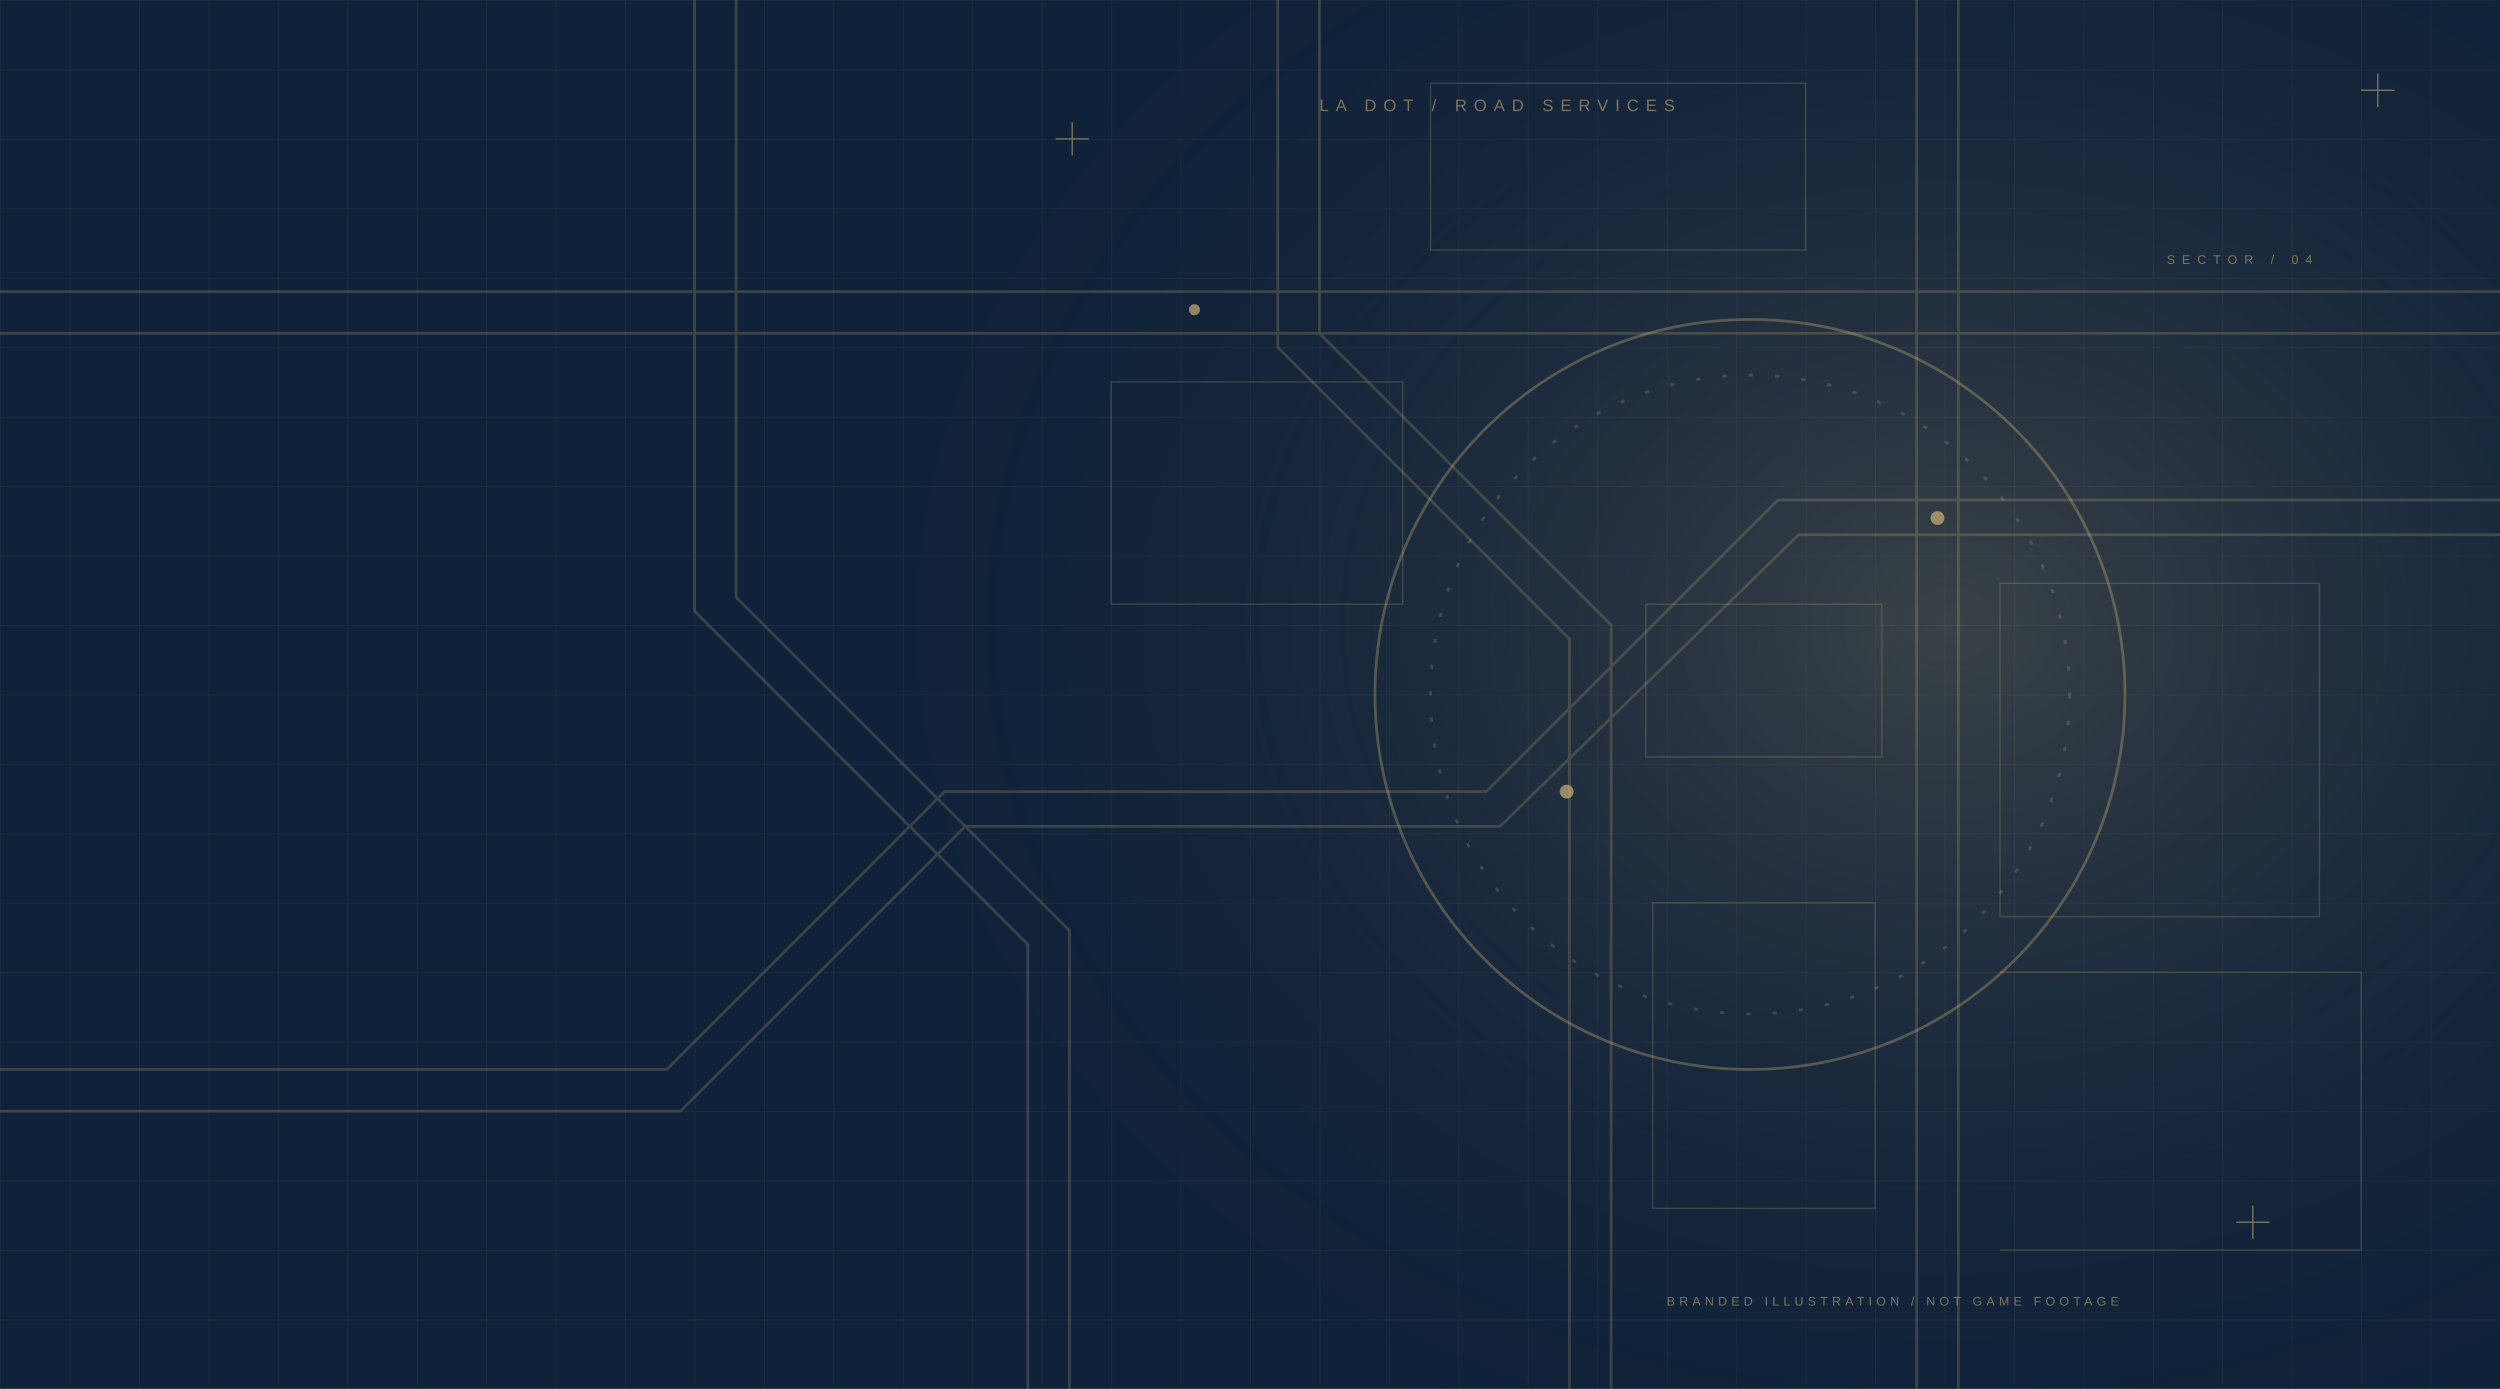
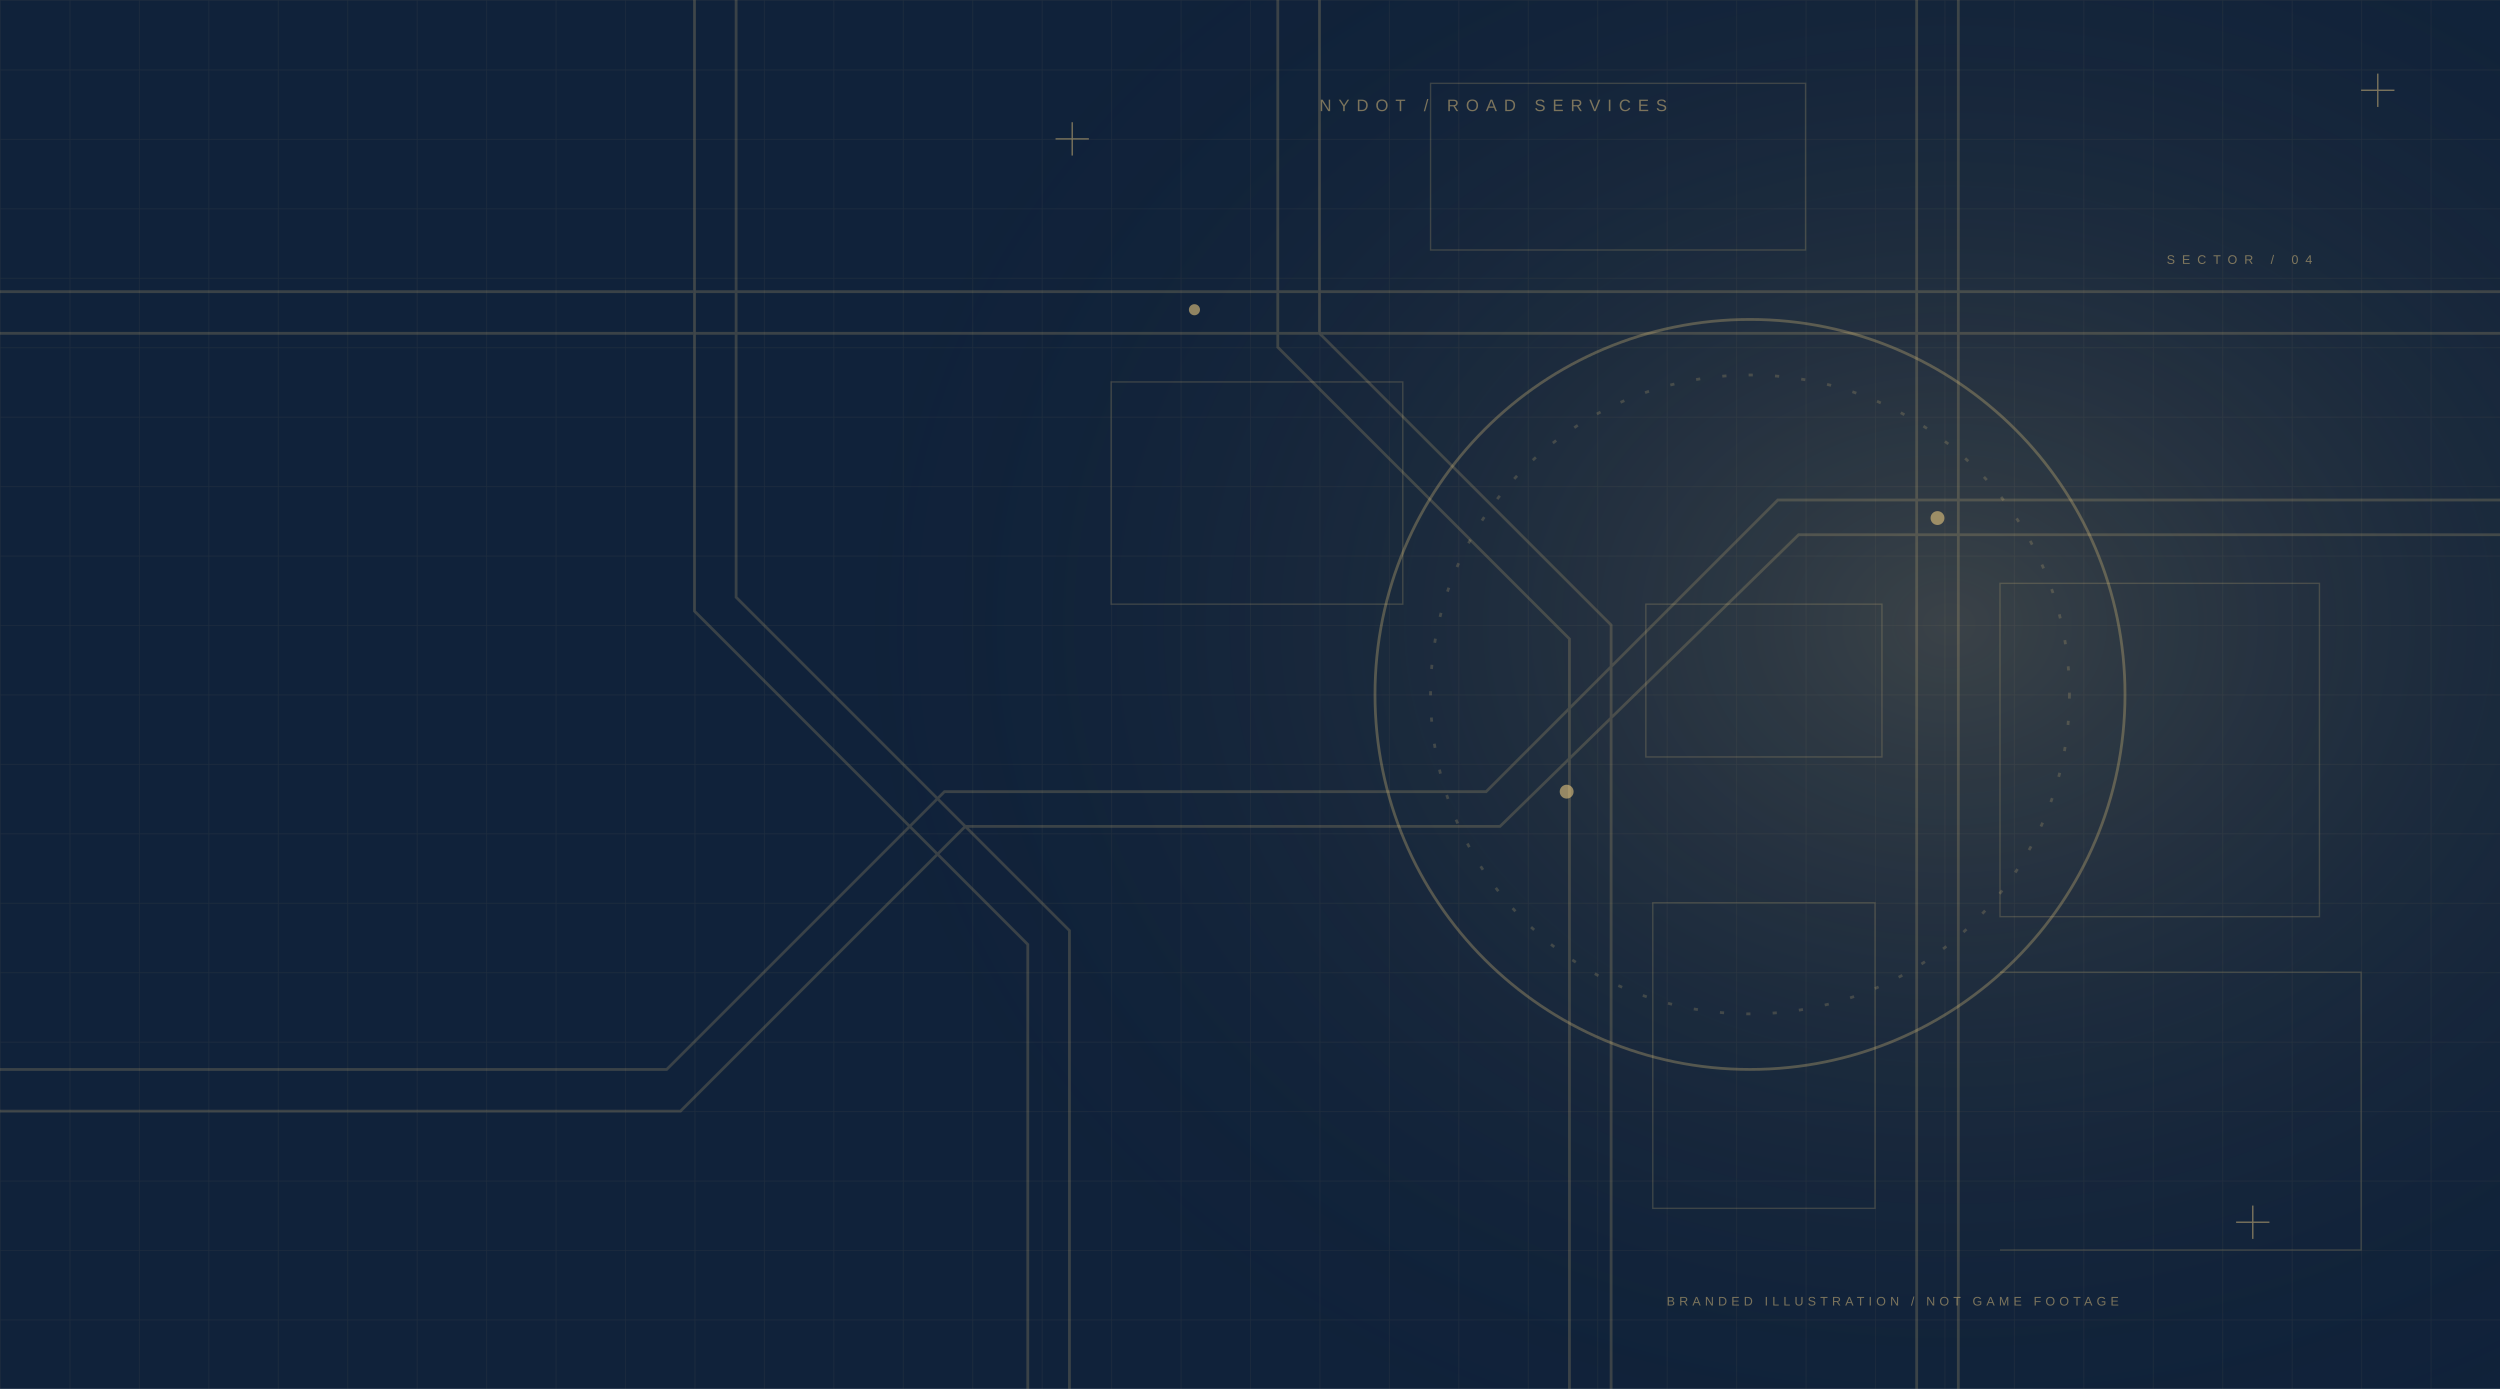
<svg xmlns="http://www.w3.org/2000/svg" width="1800" height="1000" viewBox="0 0 1800 1000">
  <defs>
    <pattern id="grid" width="50" height="50" patternUnits="userSpaceOnUse">
      <path d="M50 0H0V50" fill="none" stroke="#e4c47e" stroke-opacity=".07" />
    </pattern>
    <radialGradient id="light">
      <stop stop-color="#e4c47e" stop-opacity=".2" />
      <stop offset="1" stop-color="#0a1423" stop-opacity="0" />
    </radialGradient>
  </defs>
  <rect width="1800" height="1000" fill="#10223a" />
  <rect width="1800" height="1000" fill="url(#grid)" />
  <ellipse cx="1400" cy="450" rx="800" ry="650" fill="url(#light)" />
  <g fill="none" stroke="#e4c47e" stroke-opacity=".2" stroke-width="2">
    <path d="M0 770L480 770 680 570 1070 570 1280 360 1800 360M0 800L490 800 695 595 1080 595 1295 385 1800 385M920 0V250L1130 460V1000M950 0V240L1160 450V1000M1380 0V1000M1410 0V1000M500 0V440L740 680V1000M530 0V430L770 670V1000M0 210H1800M0 240H1800" />
    <path d="M1030 60H1300V180H1030ZM1185 435H1355V545H1185ZM1440 420H1670V660H1440ZM800 275H1010V435H800ZM1190 650H1350V870H1190ZM1440 700H1700V900H1440" stroke-width="1" />
    <circle cx="1260" cy="500" r="230" stroke-dasharray="3 16" />
    <circle cx="1260" cy="500" r="270" stroke-opacity=".3" />
  </g>
  <g fill="#e4c47e" fill-opacity=".6">
    <circle cx="1128" cy="570" r="5" />
    <circle cx="1395" cy="373" r="5" />
    <circle cx="860" cy="223" r="4" />
  </g>
  <g stroke="#e4c47e" stroke-opacity=".5">
    <path d="M1700 65h24m-12-12v24M1610 880h24m-12-12v24M760 100h24m-12-12v24" />
  </g>
  <g font-family="Arial,sans-serif" font-size="12" letter-spacing="5" fill="#e4c47e" fill-opacity=".5">
-     <text x="950" y="80">LA DOT / ROAD SERVICES</text>
+     <text x="950" y="80">NYDOT / ROAD SERVICES</text>
    <text x="1200" y="940" font-size="9" letter-spacing="3">BRANDED ILLUSTRATION / NOT GAME FOOTAGE</text>
    <text x="1560" y="190" font-size="9">SECTOR / 04</text>
  </g>
</svg>
